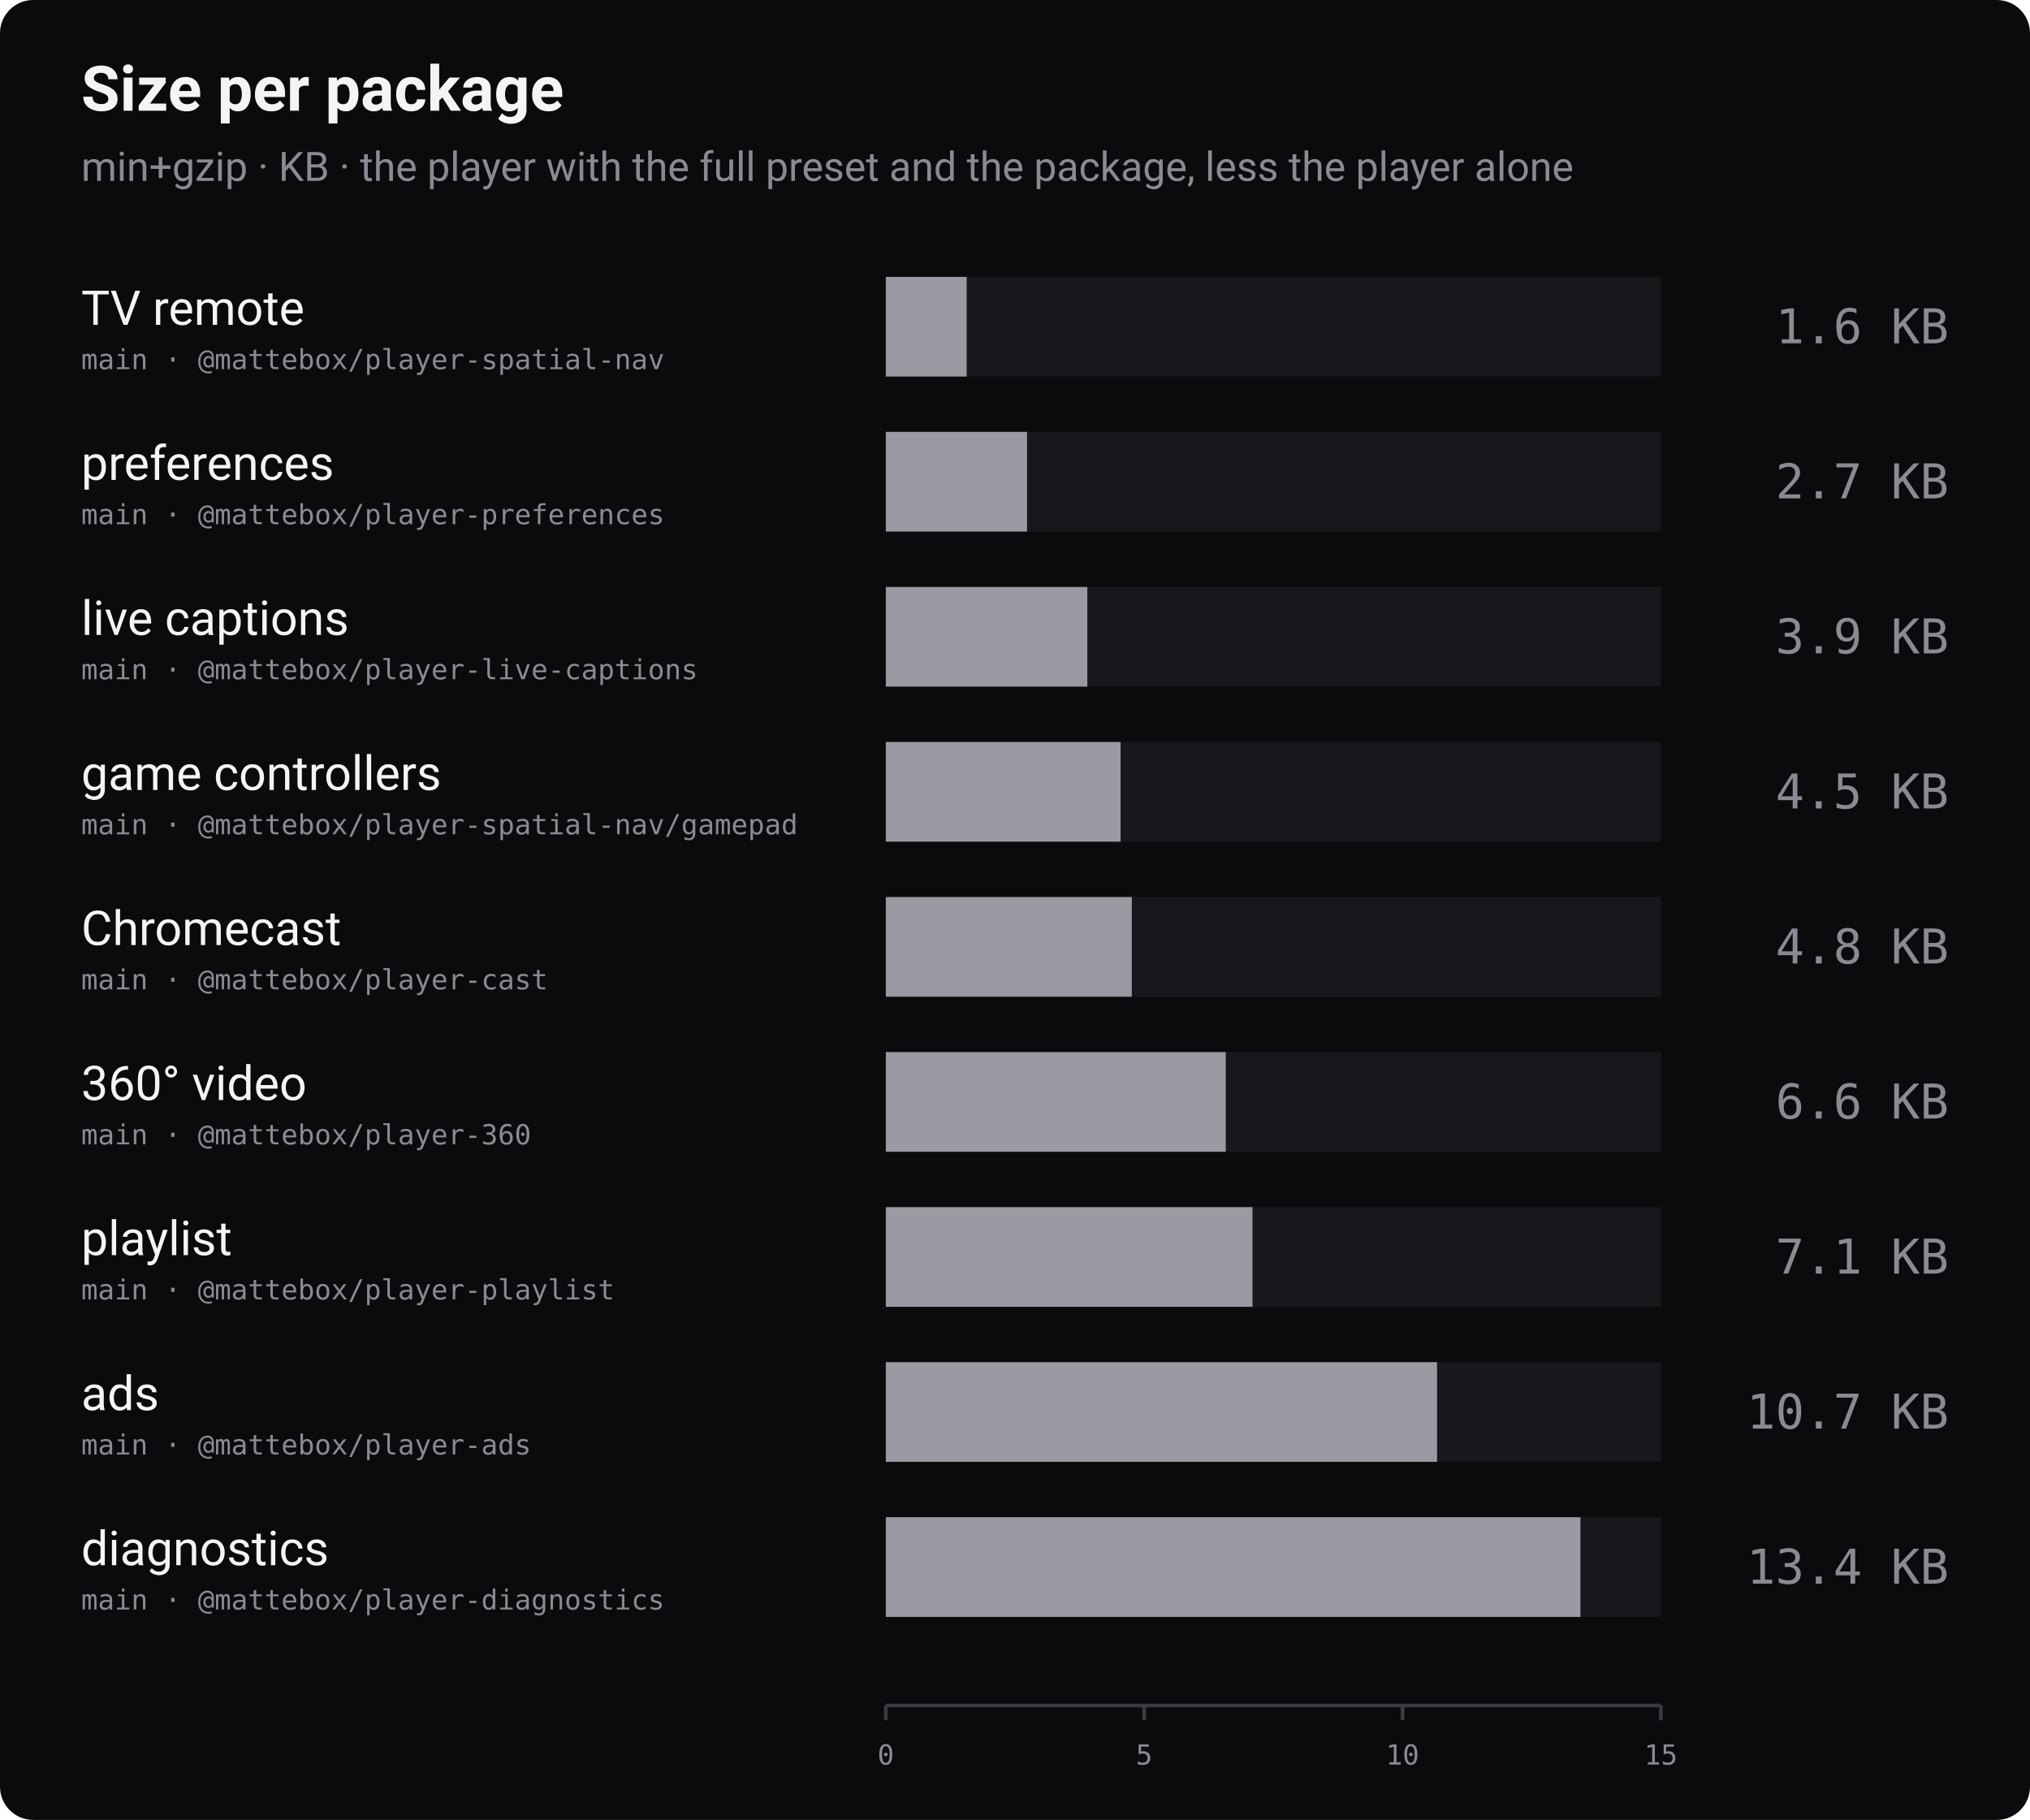
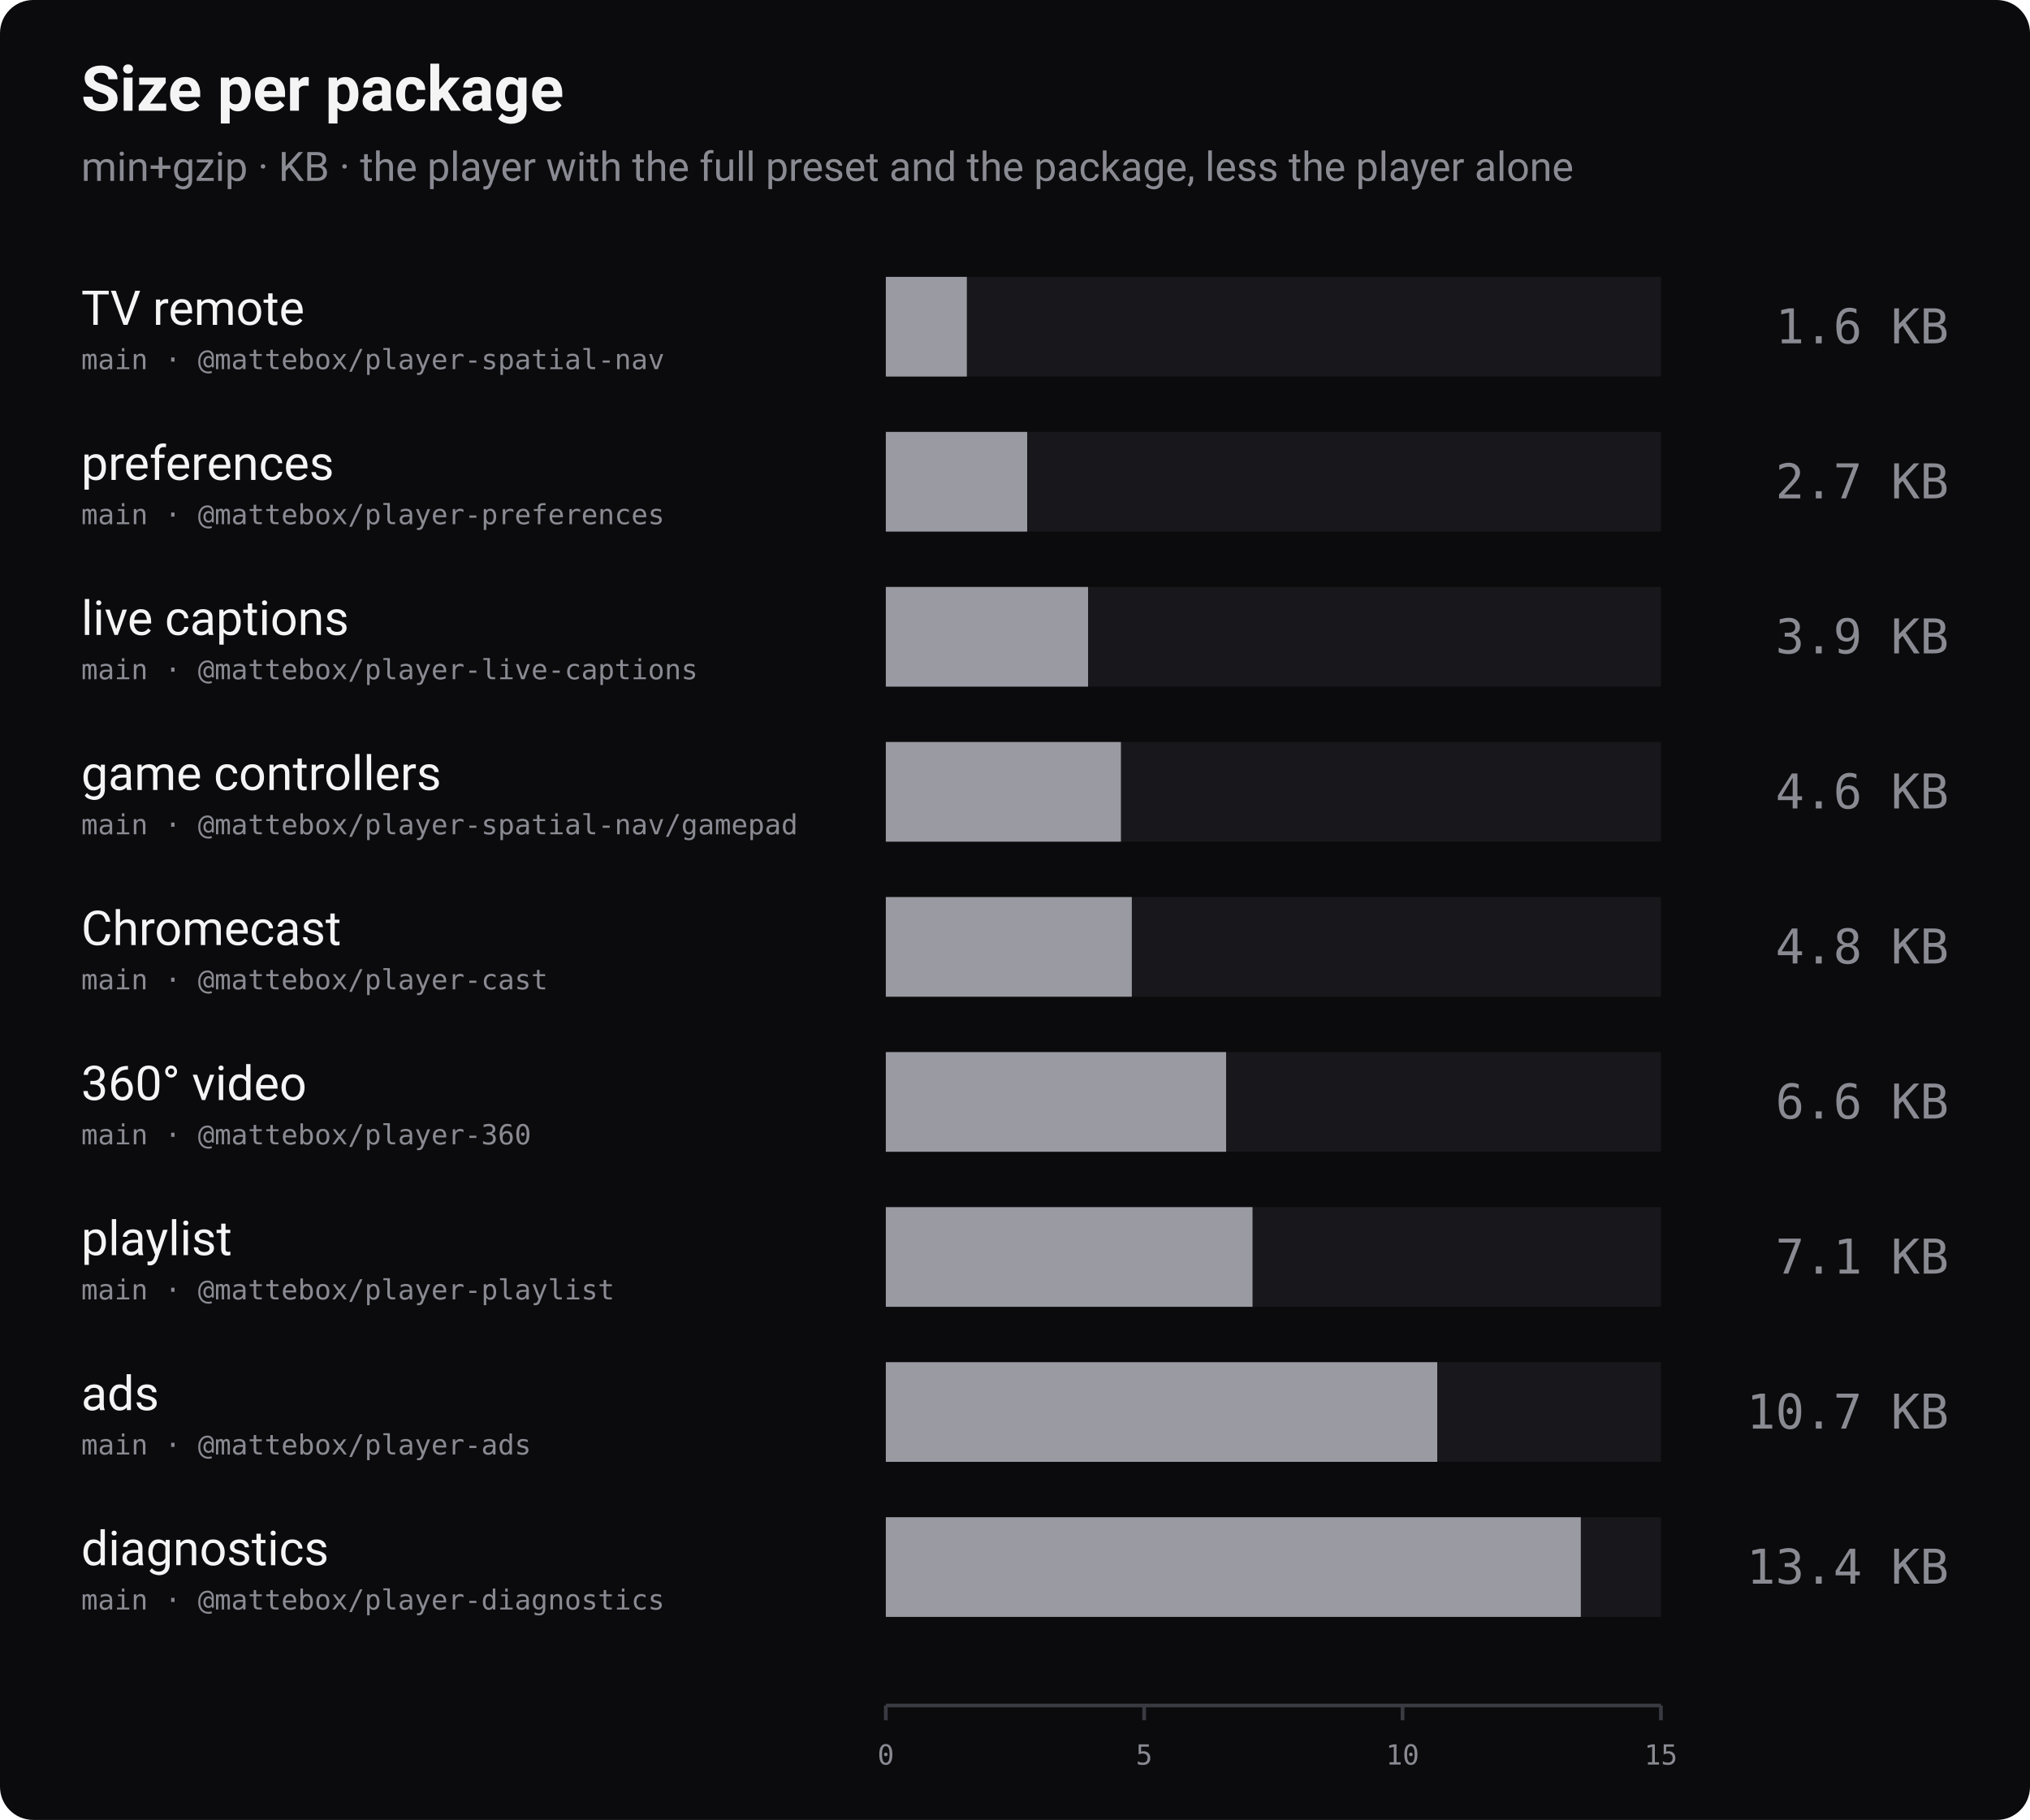
<svg xmlns="http://www.w3.org/2000/svg" width="1100" height="986" viewBox="0 0 1100 986" role="img" aria-label="Bundle size each Mattebox player package adds to the player, min+gzip">
  <rect width="1100" height="986" rx="18" fill="#0b0b0d" />
  <text x="44" y="60" font-family="-apple-system, 'Segoe UI', Roboto, Helvetica, Arial, sans-serif" font-size="34" font-weight="700" fill="#f4f4f5">Size per package</text>
  <text x="44" y="98" font-family="-apple-system, 'Segoe UI', Roboto, Helvetica, Arial, sans-serif" font-size="22" fill="#8a8a93">min+gzip · KB · the player with the full preset and the package, less the player alone</text>
  <text x="44" y="176" font-family="-apple-system, 'Segoe UI', Roboto, Helvetica, Arial, sans-serif" font-size="26" font-weight="400" fill="#f4f4f5">TV remote</text>
  <text x="44" y="200" font-family="ui-monospace, 'SF Mono', Menlo, Consolas, monospace" font-size="15" fill="#8a8a93">main · @mattebox/player-spatial-nav</text>
  <rect x="480" y="150" width="420" height="54" fill="#18181c" />
-   <rect x="480" y="150" width="43.8" height="54" fill="#9a9aa2" />
+   <rect x="480" y="150" width="43.9" height="54" fill="#9a9aa2" />
  <text x="1056" y="186" text-anchor="end" font-family="ui-monospace, 'SF Mono', Menlo, Consolas, monospace" font-size="26" font-weight="400" fill="#8a8a93">1.6 KB</text>
  <text x="44" y="260" font-family="-apple-system, 'Segoe UI', Roboto, Helvetica, Arial, sans-serif" font-size="26" font-weight="400" fill="#f4f4f5">preferences</text>
  <text x="44" y="284" font-family="ui-monospace, 'SF Mono', Menlo, Consolas, monospace" font-size="15" fill="#8a8a93">main · @mattebox/player-preferences</text>
  <rect x="480" y="234" width="420" height="54" fill="#18181c" />
-   <rect x="480" y="234" width="76.5" height="54" fill="#9a9aa2" />
+   <rect x="480" y="234" width="76.6" height="54" fill="#9a9aa2" />
  <text x="1056" y="270" text-anchor="end" font-family="ui-monospace, 'SF Mono', Menlo, Consolas, monospace" font-size="26" font-weight="400" fill="#8a8a93">2.7 KB</text>
  <text x="44" y="344" font-family="-apple-system, 'Segoe UI', Roboto, Helvetica, Arial, sans-serif" font-size="26" font-weight="400" fill="#f4f4f5">live captions</text>
  <text x="44" y="368" font-family="ui-monospace, 'SF Mono', Menlo, Consolas, monospace" font-size="15" fill="#8a8a93">main · @mattebox/player-live-captions</text>
  <rect x="480" y="318" width="420" height="54" fill="#18181c" />
-   <rect x="480" y="318" width="109.2" height="54" fill="#9a9aa2" />
+   <rect x="480" y="318" width="109.6" height="54" fill="#9a9aa2" />
  <text x="1056" y="354" text-anchor="end" font-family="ui-monospace, 'SF Mono', Menlo, Consolas, monospace" font-size="26" font-weight="400" fill="#8a8a93">3.9 KB</text>
  <text x="44" y="428" font-family="-apple-system, 'Segoe UI', Roboto, Helvetica, Arial, sans-serif" font-size="26" font-weight="400" fill="#f4f4f5">game controllers</text>
  <text x="44" y="452" font-family="ui-monospace, 'SF Mono', Menlo, Consolas, monospace" font-size="15" fill="#8a8a93">main · @mattebox/player-spatial-nav/gamepad</text>
  <rect x="480" y="402" width="420" height="54" fill="#18181c" />
-   <rect x="480" y="402" width="127.2" height="54" fill="#9a9aa2" />
-   <text x="1056" y="438" text-anchor="end" font-family="ui-monospace, 'SF Mono', Menlo, Consolas, monospace" font-size="26" font-weight="400" fill="#8a8a93">4.5 KB</text>
+   <rect x="480" y="402" width="127.4" height="54" fill="#9a9aa2" />
+   <text x="1056" y="438" text-anchor="end" font-family="ui-monospace, 'SF Mono', Menlo, Consolas, monospace" font-size="26" font-weight="400" fill="#8a8a93">4.6 KB</text>
  <text x="44" y="512" font-family="-apple-system, 'Segoe UI', Roboto, Helvetica, Arial, sans-serif" font-size="26" font-weight="400" fill="#f4f4f5">Chromecast</text>
  <text x="44" y="536" font-family="ui-monospace, 'SF Mono', Menlo, Consolas, monospace" font-size="15" fill="#8a8a93">main · @mattebox/player-cast</text>
  <rect x="480" y="486" width="420" height="54" fill="#18181c" />
  <rect x="480" y="486" width="133.3" height="54" fill="#9a9aa2" />
  <text x="1056" y="522" text-anchor="end" font-family="ui-monospace, 'SF Mono', Menlo, Consolas, monospace" font-size="26" font-weight="400" fill="#8a8a93">4.8 KB</text>
  <text x="44" y="596" font-family="-apple-system, 'Segoe UI', Roboto, Helvetica, Arial, sans-serif" font-size="26" font-weight="400" fill="#f4f4f5">360° video</text>
  <text x="44" y="620" font-family="ui-monospace, 'SF Mono', Menlo, Consolas, monospace" font-size="15" fill="#8a8a93">main · @mattebox/player-360</text>
  <rect x="480" y="570" width="420" height="54" fill="#18181c" />
-   <rect x="480" y="570" width="184.2" height="54" fill="#9a9aa2" />
+   <rect x="480" y="570" width="184.4" height="54" fill="#9a9aa2" />
  <text x="1056" y="606" text-anchor="end" font-family="ui-monospace, 'SF Mono', Menlo, Consolas, monospace" font-size="26" font-weight="400" fill="#8a8a93">6.6 KB</text>
  <text x="44" y="680" font-family="-apple-system, 'Segoe UI', Roboto, Helvetica, Arial, sans-serif" font-size="26" font-weight="400" fill="#f4f4f5">playlist</text>
  <text x="44" y="704" font-family="ui-monospace, 'SF Mono', Menlo, Consolas, monospace" font-size="15" fill="#8a8a93">main · @mattebox/player-playlist</text>
  <rect x="480" y="654" width="420" height="54" fill="#18181c" />
  <rect x="480" y="654" width="198.7" height="54" fill="#9a9aa2" />
  <text x="1056" y="690" text-anchor="end" font-family="ui-monospace, 'SF Mono', Menlo, Consolas, monospace" font-size="26" font-weight="400" fill="#8a8a93">7.1 KB</text>
  <text x="44" y="764" font-family="-apple-system, 'Segoe UI', Roboto, Helvetica, Arial, sans-serif" font-size="26" font-weight="400" fill="#f4f4f5">ads</text>
  <text x="44" y="788" font-family="ui-monospace, 'SF Mono', Menlo, Consolas, monospace" font-size="15" fill="#8a8a93">main · @mattebox/player-ads</text>
  <rect x="480" y="738" width="420" height="54" fill="#18181c" />
-   <rect x="480" y="738" width="298.7" height="54" fill="#9a9aa2" />
+   <rect x="480" y="738" width="298.8" height="54" fill="#9a9aa2" />
  <text x="1056" y="774" text-anchor="end" font-family="ui-monospace, 'SF Mono', Menlo, Consolas, monospace" font-size="26" font-weight="400" fill="#8a8a93">10.7 KB</text>
  <text x="44" y="848" font-family="-apple-system, 'Segoe UI', Roboto, Helvetica, Arial, sans-serif" font-size="26" font-weight="400" fill="#f4f4f5">diagnostics</text>
  <text x="44" y="872" font-family="ui-monospace, 'SF Mono', Menlo, Consolas, monospace" font-size="15" fill="#8a8a93">main · @mattebox/player-diagnostics</text>
  <rect x="480" y="822" width="420" height="54" fill="#18181c" />
-   <rect x="480" y="822" width="376.4" height="54" fill="#9a9aa2" />
+   <rect x="480" y="822" width="376.6" height="54" fill="#9a9aa2" />
  <text x="1056" y="858" text-anchor="end" font-family="ui-monospace, 'SF Mono', Menlo, Consolas, monospace" font-size="26" font-weight="400" fill="#8a8a93">13.4 KB</text>
  <line x1="480" y1="924" x2="900" y2="924" stroke="#3a3a42" stroke-width="2" />
  <line x1="480.0" y1="924" x2="480.0" y2="932" stroke="#3a3a42" stroke-width="2" />
  <text x="480.0" y="956" text-anchor="middle" font-family="ui-monospace, 'SF Mono', Menlo, Consolas, monospace" font-size="15" fill="#8a8a93">0</text>
  <line x1="620.0" y1="924" x2="620.0" y2="932" stroke="#3a3a42" stroke-width="2" />
  <text x="620.0" y="956" text-anchor="middle" font-family="ui-monospace, 'SF Mono', Menlo, Consolas, monospace" font-size="15" fill="#8a8a93">5</text>
  <line x1="760.0" y1="924" x2="760.0" y2="932" stroke="#3a3a42" stroke-width="2" />
  <text x="760.0" y="956" text-anchor="middle" font-family="ui-monospace, 'SF Mono', Menlo, Consolas, monospace" font-size="15" fill="#8a8a93">10</text>
  <line x1="900.0" y1="924" x2="900.0" y2="932" stroke="#3a3a42" stroke-width="2" />
  <text x="900.0" y="956" text-anchor="middle" font-family="ui-monospace, 'SF Mono', Menlo, Consolas, monospace" font-size="15" fill="#8a8a93">15</text>
</svg>
